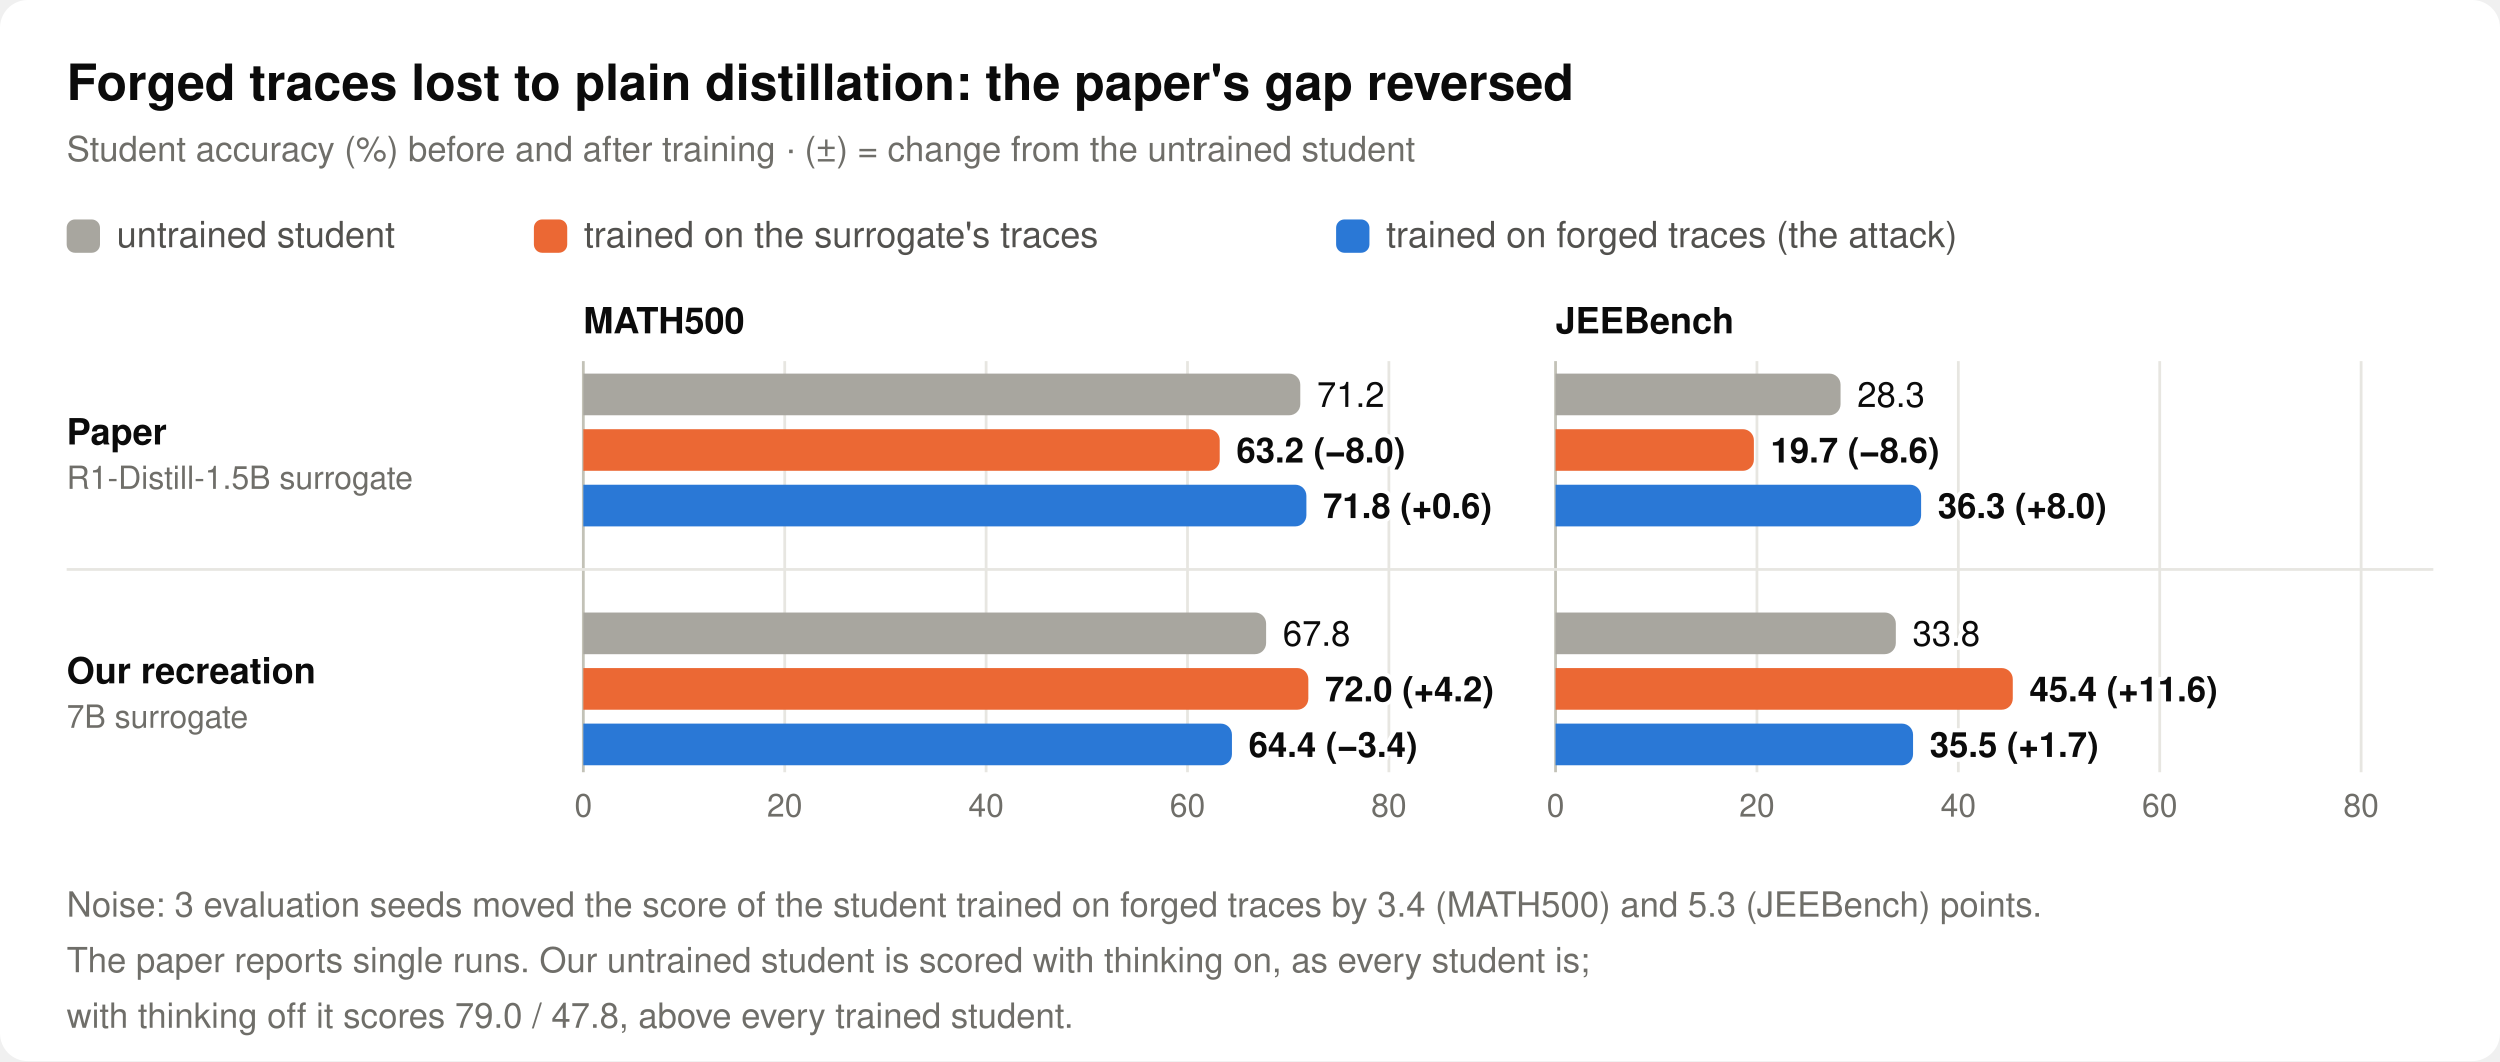
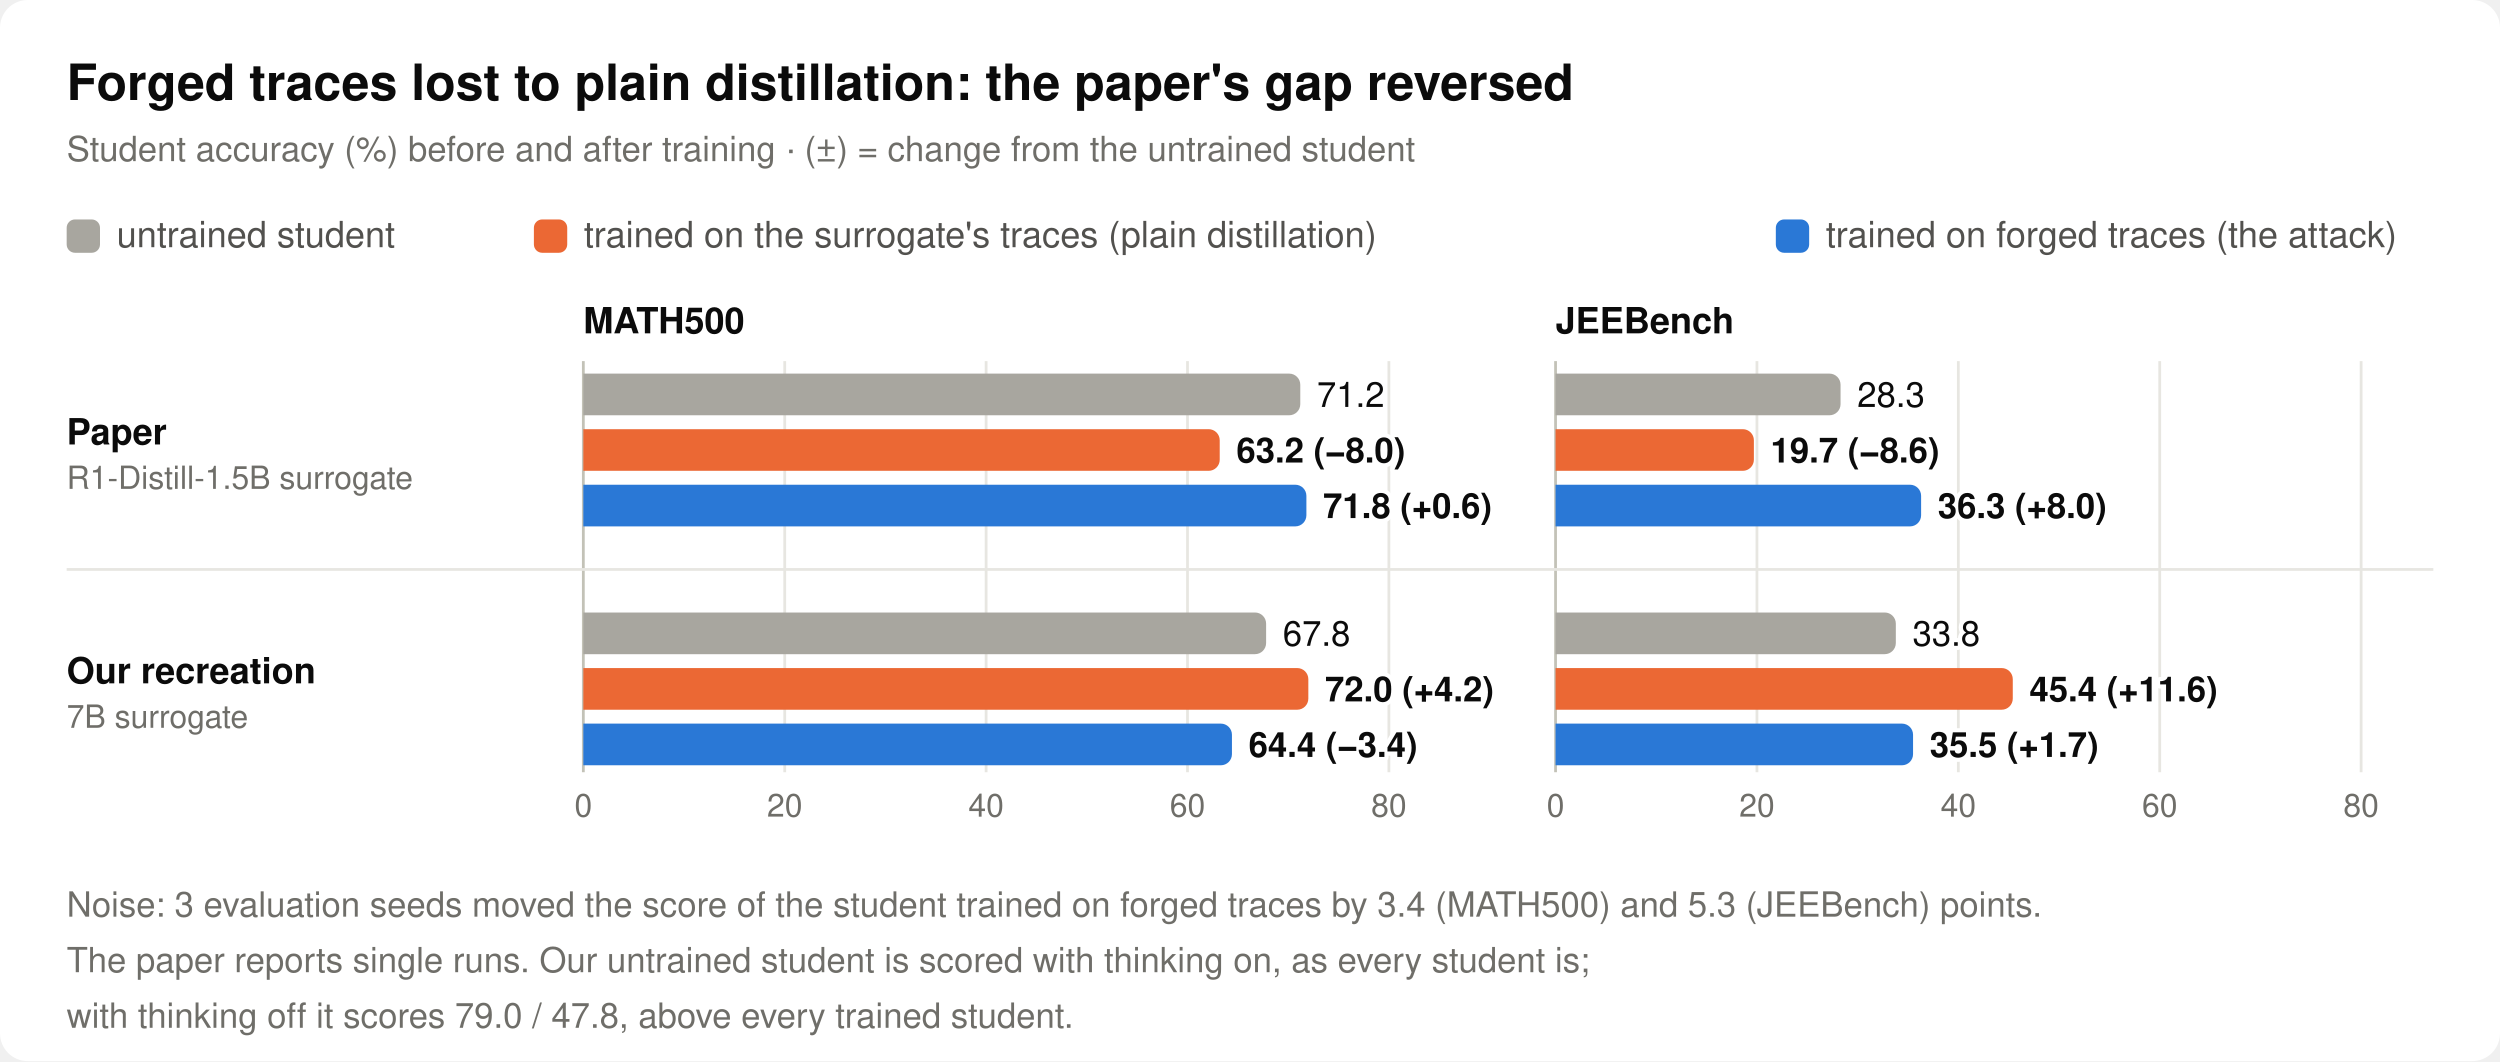
<svg xmlns="http://www.w3.org/2000/svg" width="900" height="382" viewBox="0 0 900 382" role="img" aria-label="Untrained student vs plain distillation vs forged traces, paper and our recreation">
  <rect x="0.0" y="0.0" width="900.0" height="382.0" rx="10" fill="#ffffff" />
  <text x="24.0" y="36.0" font-family="system-ui, -apple-system, &quot;Segoe UI&quot;, Helvetica, Arial, sans-serif" font-size="18" fill="#0b0b0b" text-anchor="start" font-weight="700" style="">Forged traces lost to plain distillation: the paper's gap reversed</text>
  <text x="24.0" y="58.0" font-family="system-ui, -apple-system, &quot;Segoe UI&quot;, Helvetica, Arial, sans-serif" font-size="12.5" fill="#6f6e69" text-anchor="start" font-weight="normal" style="">Student accuracy (%) before and after training · (±) = change from the untrained student</text>
  <rect x="24.0" y="79.0" width="12.0" height="12.0" rx="3" fill="#a8a69f" />
  <text x="42.0" y="89.0" font-family="system-ui, -apple-system, &quot;Segoe UI&quot;, Helvetica, Arial, sans-serif" font-size="13" fill="#52514e" text-anchor="start" font-weight="normal" style="">untrained student</text>
  <rect x="192.2" y="79.0" width="12.0" height="12.0" rx="3" fill="#eb6834" />
-   <text x="210.2" y="89.0" font-family="system-ui, -apple-system, &quot;Segoe UI&quot;, Helvetica, Arial, sans-serif" font-size="13" fill="#52514e" text-anchor="start" font-weight="normal" style="">trained on the surrogate's traces</text>
-   <rect x="481.0" y="79.0" width="12.0" height="12.0" rx="3" fill="#2a78d6" />
-   <text x="499.0" y="89.0" font-family="system-ui, -apple-system, &quot;Segoe UI&quot;, Helvetica, Arial, sans-serif" font-size="13" fill="#52514e" text-anchor="start" font-weight="normal" style="">trained on forged traces (the attack)</text>
+   <text x="210.2" y="89.0" font-family="system-ui, -apple-system, &quot;Segoe UI&quot;, Helvetica, Arial, sans-serif" font-size="13" fill="#52514e" text-anchor="start" font-weight="normal" style="">trained on the surrogate's traces (plain distillation)</text>
+   <rect x="639.3" y="79.0" width="12.0" height="12.0" rx="3" fill="#2a78d6" />
+   <text x="657.3" y="89.0" font-family="system-ui, -apple-system, &quot;Segoe UI&quot;, Helvetica, Arial, sans-serif" font-size="13" fill="#52514e" text-anchor="start" font-weight="normal" style="">trained on forged traces (the attack)</text>
  <text x="210.0" y="120.0" font-family="system-ui, -apple-system, &quot;Segoe UI&quot;, Helvetica, Arial, sans-serif" font-size="13" fill="#0b0b0b" text-anchor="start" font-weight="700" style="">MATH500</text>
  <line x1="210.0" y1="130.0" x2="210.0" y2="278.0" stroke="#c3c2b7" stroke-width="1.0" />
  <text x="210.0" y="294.0" font-family="system-ui, -apple-system, &quot;Segoe UI&quot;, Helvetica, Arial, sans-serif" font-size="11.5" fill="#6f6e69" text-anchor="middle" font-weight="normal" style="font-variant-numeric: tabular-nums;">0</text>
  <line x1="282.5" y1="130.0" x2="282.5" y2="278.0" stroke="#e7e6e1" stroke-width="1.0" />
  <text x="282.5" y="294.0" font-family="system-ui, -apple-system, &quot;Segoe UI&quot;, Helvetica, Arial, sans-serif" font-size="11.5" fill="#6f6e69" text-anchor="middle" font-weight="normal" style="font-variant-numeric: tabular-nums;">20</text>
  <line x1="355.0" y1="130.0" x2="355.0" y2="278.0" stroke="#e7e6e1" stroke-width="1.0" />
  <text x="355.0" y="294.0" font-family="system-ui, -apple-system, &quot;Segoe UI&quot;, Helvetica, Arial, sans-serif" font-size="11.5" fill="#6f6e69" text-anchor="middle" font-weight="normal" style="font-variant-numeric: tabular-nums;">40</text>
  <line x1="427.5" y1="130.0" x2="427.5" y2="278.0" stroke="#e7e6e1" stroke-width="1.0" />
  <text x="427.5" y="294.0" font-family="system-ui, -apple-system, &quot;Segoe UI&quot;, Helvetica, Arial, sans-serif" font-size="11.5" fill="#6f6e69" text-anchor="middle" font-weight="normal" style="font-variant-numeric: tabular-nums;">60</text>
  <line x1="500.0" y1="130.0" x2="500.0" y2="278.0" stroke="#e7e6e1" stroke-width="1.0" />
  <text x="500.0" y="294.0" font-family="system-ui, -apple-system, &quot;Segoe UI&quot;, Helvetica, Arial, sans-serif" font-size="11.5" fill="#6f6e69" text-anchor="middle" font-weight="normal" style="font-variant-numeric: tabular-nums;">80</text>
  <path d="M210.0,134.5 H464.1 a4,4 0 0 1 4,4 V145.5 a4,4 0 0 1 -4,4 H210.0 Z" fill="#a8a69f" />
  <text x="474.1" y="146.5" font-family="system-ui, -apple-system, &quot;Segoe UI&quot;, Helvetica, Arial, sans-serif" font-size="12.5" fill="#0b0b0b" text-anchor="start" font-weight="400" style="font-variant-numeric: tabular-nums;" paint-order="stroke" stroke="#ffffff" stroke-width="3" stroke-linejoin="round">71.2</text>
  <path d="M210.0,154.5 H435.1 a4,4 0 0 1 4,4 V165.5 a4,4 0 0 1 -4,4 H210.0 Z" fill="#eb6834" />
  <text x="445.1" y="166.5" font-family="system-ui, -apple-system, &quot;Segoe UI&quot;, Helvetica, Arial, sans-serif" font-size="12.5" fill="#0b0b0b" text-anchor="start" font-weight="600" style="font-variant-numeric: tabular-nums;" paint-order="stroke" stroke="#ffffff" stroke-width="3" stroke-linejoin="round">63.2 (−8.0)</text>
  <path d="M210.0,174.5 H466.3 a4,4 0 0 1 4,4 V185.5 a4,4 0 0 1 -4,4 H210.0 Z" fill="#2a78d6" />
  <text x="476.3" y="186.5" font-family="system-ui, -apple-system, &quot;Segoe UI&quot;, Helvetica, Arial, sans-serif" font-size="12.5" fill="#0b0b0b" text-anchor="start" font-weight="600" style="font-variant-numeric: tabular-nums;" paint-order="stroke" stroke="#ffffff" stroke-width="3" stroke-linejoin="round">71.8 (+0.6)</text>
  <path d="M210.0,220.5 H451.8 a4,4 0 0 1 4,4 V231.5 a4,4 0 0 1 -4,4 H210.0 Z" fill="#a8a69f" />
  <text x="461.8" y="232.5" font-family="system-ui, -apple-system, &quot;Segoe UI&quot;, Helvetica, Arial, sans-serif" font-size="12.5" fill="#0b0b0b" text-anchor="start" font-weight="400" style="font-variant-numeric: tabular-nums;" paint-order="stroke" stroke="#ffffff" stroke-width="3" stroke-linejoin="round">67.8</text>
  <path d="M210.0,240.5 H467.0 a4,4 0 0 1 4,4 V251.5 a4,4 0 0 1 -4,4 H210.0 Z" fill="#eb6834" />
  <text x="477.0" y="252.5" font-family="system-ui, -apple-system, &quot;Segoe UI&quot;, Helvetica, Arial, sans-serif" font-size="12.5" fill="#0b0b0b" text-anchor="start" font-weight="600" style="font-variant-numeric: tabular-nums;" paint-order="stroke" stroke="#ffffff" stroke-width="3" stroke-linejoin="round">72.0 (+4.2)</text>
  <path d="M210.0,260.5 H439.5 a4,4 0 0 1 4,4 V271.5 a4,4 0 0 1 -4,4 H210.0 Z" fill="#2a78d6" />
  <text x="449.5" y="272.5" font-family="system-ui, -apple-system, &quot;Segoe UI&quot;, Helvetica, Arial, sans-serif" font-size="12.5" fill="#0b0b0b" text-anchor="start" font-weight="600" style="font-variant-numeric: tabular-nums;" paint-order="stroke" stroke="#ffffff" stroke-width="3" stroke-linejoin="round">64.4 (−3.4)</text>
  <text x="560.0" y="120.0" font-family="system-ui, -apple-system, &quot;Segoe UI&quot;, Helvetica, Arial, sans-serif" font-size="13" fill="#0b0b0b" text-anchor="start" font-weight="700" style="">JEEBench</text>
  <line x1="560.0" y1="130.0" x2="560.0" y2="278.0" stroke="#c3c2b7" stroke-width="1.0" />
  <text x="560.0" y="294.0" font-family="system-ui, -apple-system, &quot;Segoe UI&quot;, Helvetica, Arial, sans-serif" font-size="11.5" fill="#6f6e69" text-anchor="middle" font-weight="normal" style="font-variant-numeric: tabular-nums;">0</text>
  <line x1="632.5" y1="130.0" x2="632.5" y2="278.0" stroke="#e7e6e1" stroke-width="1.0" />
  <text x="632.5" y="294.0" font-family="system-ui, -apple-system, &quot;Segoe UI&quot;, Helvetica, Arial, sans-serif" font-size="11.5" fill="#6f6e69" text-anchor="middle" font-weight="normal" style="font-variant-numeric: tabular-nums;">20</text>
  <line x1="705.0" y1="130.0" x2="705.0" y2="278.0" stroke="#e7e6e1" stroke-width="1.0" />
  <text x="705.0" y="294.0" font-family="system-ui, -apple-system, &quot;Segoe UI&quot;, Helvetica, Arial, sans-serif" font-size="11.5" fill="#6f6e69" text-anchor="middle" font-weight="normal" style="font-variant-numeric: tabular-nums;">40</text>
  <line x1="777.5" y1="130.0" x2="777.5" y2="278.0" stroke="#e7e6e1" stroke-width="1.0" />
  <text x="777.5" y="294.0" font-family="system-ui, -apple-system, &quot;Segoe UI&quot;, Helvetica, Arial, sans-serif" font-size="11.5" fill="#6f6e69" text-anchor="middle" font-weight="normal" style="font-variant-numeric: tabular-nums;">60</text>
  <line x1="850.0" y1="130.0" x2="850.0" y2="278.0" stroke="#e7e6e1" stroke-width="1.0" />
  <text x="850.0" y="294.0" font-family="system-ui, -apple-system, &quot;Segoe UI&quot;, Helvetica, Arial, sans-serif" font-size="11.5" fill="#6f6e69" text-anchor="middle" font-weight="normal" style="font-variant-numeric: tabular-nums;">80</text>
  <path d="M560.0,134.5 H658.6 a4,4 0 0 1 4,4 V145.5 a4,4 0 0 1 -4,4 H560.0 Z" fill="#a8a69f" />
  <text x="668.6" y="146.5" font-family="system-ui, -apple-system, &quot;Segoe UI&quot;, Helvetica, Arial, sans-serif" font-size="12.5" fill="#0b0b0b" text-anchor="start" font-weight="400" style="font-variant-numeric: tabular-nums;" paint-order="stroke" stroke="#ffffff" stroke-width="3" stroke-linejoin="round">28.3</text>
  <path d="M560.0,154.5 H627.4 a4,4 0 0 1 4,4 V165.5 a4,4 0 0 1 -4,4 H560.0 Z" fill="#eb6834" />
  <text x="637.4" y="166.5" font-family="system-ui, -apple-system, &quot;Segoe UI&quot;, Helvetica, Arial, sans-serif" font-size="12.5" fill="#0b0b0b" text-anchor="start" font-weight="600" style="font-variant-numeric: tabular-nums;" paint-order="stroke" stroke="#ffffff" stroke-width="3" stroke-linejoin="round">19.7 (−8.6)</text>
  <path d="M560.0,174.5 H687.6 a4,4 0 0 1 4,4 V185.5 a4,4 0 0 1 -4,4 H560.0 Z" fill="#2a78d6" />
  <text x="697.6" y="186.5" font-family="system-ui, -apple-system, &quot;Segoe UI&quot;, Helvetica, Arial, sans-serif" font-size="12.5" fill="#0b0b0b" text-anchor="start" font-weight="600" style="font-variant-numeric: tabular-nums;" paint-order="stroke" stroke="#ffffff" stroke-width="3" stroke-linejoin="round">36.3 (+8.0)</text>
  <path d="M560.0,220.5 H678.5 a4,4 0 0 1 4,4 V231.5 a4,4 0 0 1 -4,4 H560.0 Z" fill="#a8a69f" />
  <text x="688.5" y="232.5" font-family="system-ui, -apple-system, &quot;Segoe UI&quot;, Helvetica, Arial, sans-serif" font-size="12.5" fill="#0b0b0b" text-anchor="start" font-weight="400" style="font-variant-numeric: tabular-nums;" paint-order="stroke" stroke="#ffffff" stroke-width="3" stroke-linejoin="round">33.8</text>
  <path d="M560.0,240.5 H720.6 a4,4 0 0 1 4,4 V251.5 a4,4 0 0 1 -4,4 H560.0 Z" fill="#eb6834" />
  <text x="730.6" y="252.5" font-family="system-ui, -apple-system, &quot;Segoe UI&quot;, Helvetica, Arial, sans-serif" font-size="12.5" fill="#0b0b0b" text-anchor="start" font-weight="600" style="font-variant-numeric: tabular-nums;" paint-order="stroke" stroke="#ffffff" stroke-width="3" stroke-linejoin="round">45.4 (+11.6)</text>
  <path d="M560.0,260.5 H684.7 a4,4 0 0 1 4,4 V271.5 a4,4 0 0 1 -4,4 H560.0 Z" fill="#2a78d6" />
  <text x="694.7" y="272.5" font-family="system-ui, -apple-system, &quot;Segoe UI&quot;, Helvetica, Arial, sans-serif" font-size="12.5" fill="#0b0b0b" text-anchor="start" font-weight="600" style="font-variant-numeric: tabular-nums;" paint-order="stroke" stroke="#ffffff" stroke-width="3" stroke-linejoin="round">35.5 (+1.7)</text>
  <text x="24.0" y="160.0" font-family="system-ui, -apple-system, &quot;Segoe UI&quot;, Helvetica, Arial, sans-serif" font-size="13" fill="#0b0b0b" text-anchor="start" font-weight="600" style="">Paper</text>
  <text x="24.0" y="176.0" font-family="system-ui, -apple-system, &quot;Segoe UI&quot;, Helvetica, Arial, sans-serif" font-size="11.5" fill="#6f6e69" text-anchor="start" font-weight="normal" style="">R1-Distill-1.5B surrogate</text>
  <text x="24.0" y="246.0" font-family="system-ui, -apple-system, &quot;Segoe UI&quot;, Helvetica, Arial, sans-serif" font-size="13" fill="#0b0b0b" text-anchor="start" font-weight="600" style="">Our recreation</text>
  <text x="24.0" y="262.0" font-family="system-ui, -apple-system, &quot;Segoe UI&quot;, Helvetica, Arial, sans-serif" font-size="11.5" fill="#6f6e69" text-anchor="start" font-weight="normal" style="">7B surrogate</text>
  <line x1="24.0" y1="205.0" x2="876.0" y2="205.0" stroke="#e7e6e1" stroke-width="1.0" />
  <text x="24.0" y="330.0" font-family="system-ui, -apple-system, &quot;Segoe UI&quot;, Helvetica, Arial, sans-serif" font-size="12.5" fill="#6f6e69" text-anchor="start" font-weight="normal" style="">Noise: 3 evaluation seeds moved the score of the student trained on forged traces by 3.4 (MATH500) and 5.3 (JEEBench) points.</text>
  <text x="24.0" y="350.0" font-family="system-ui, -apple-system, &quot;Segoe UI&quot;, Helvetica, Arial, sans-serif" font-size="12.5" fill="#6f6e69" text-anchor="start" font-weight="normal" style="">The paper reports single runs. Our untrained student is scored with thinking on, as every student is;</text>
  <text x="24.0" y="370.0" font-family="system-ui, -apple-system, &quot;Segoe UI&quot;, Helvetica, Arial, sans-serif" font-size="12.5" fill="#6f6e69" text-anchor="start" font-weight="normal" style="">with thinking off it scores 79.0 / 47.8, above every trained student.</text>
</svg>
